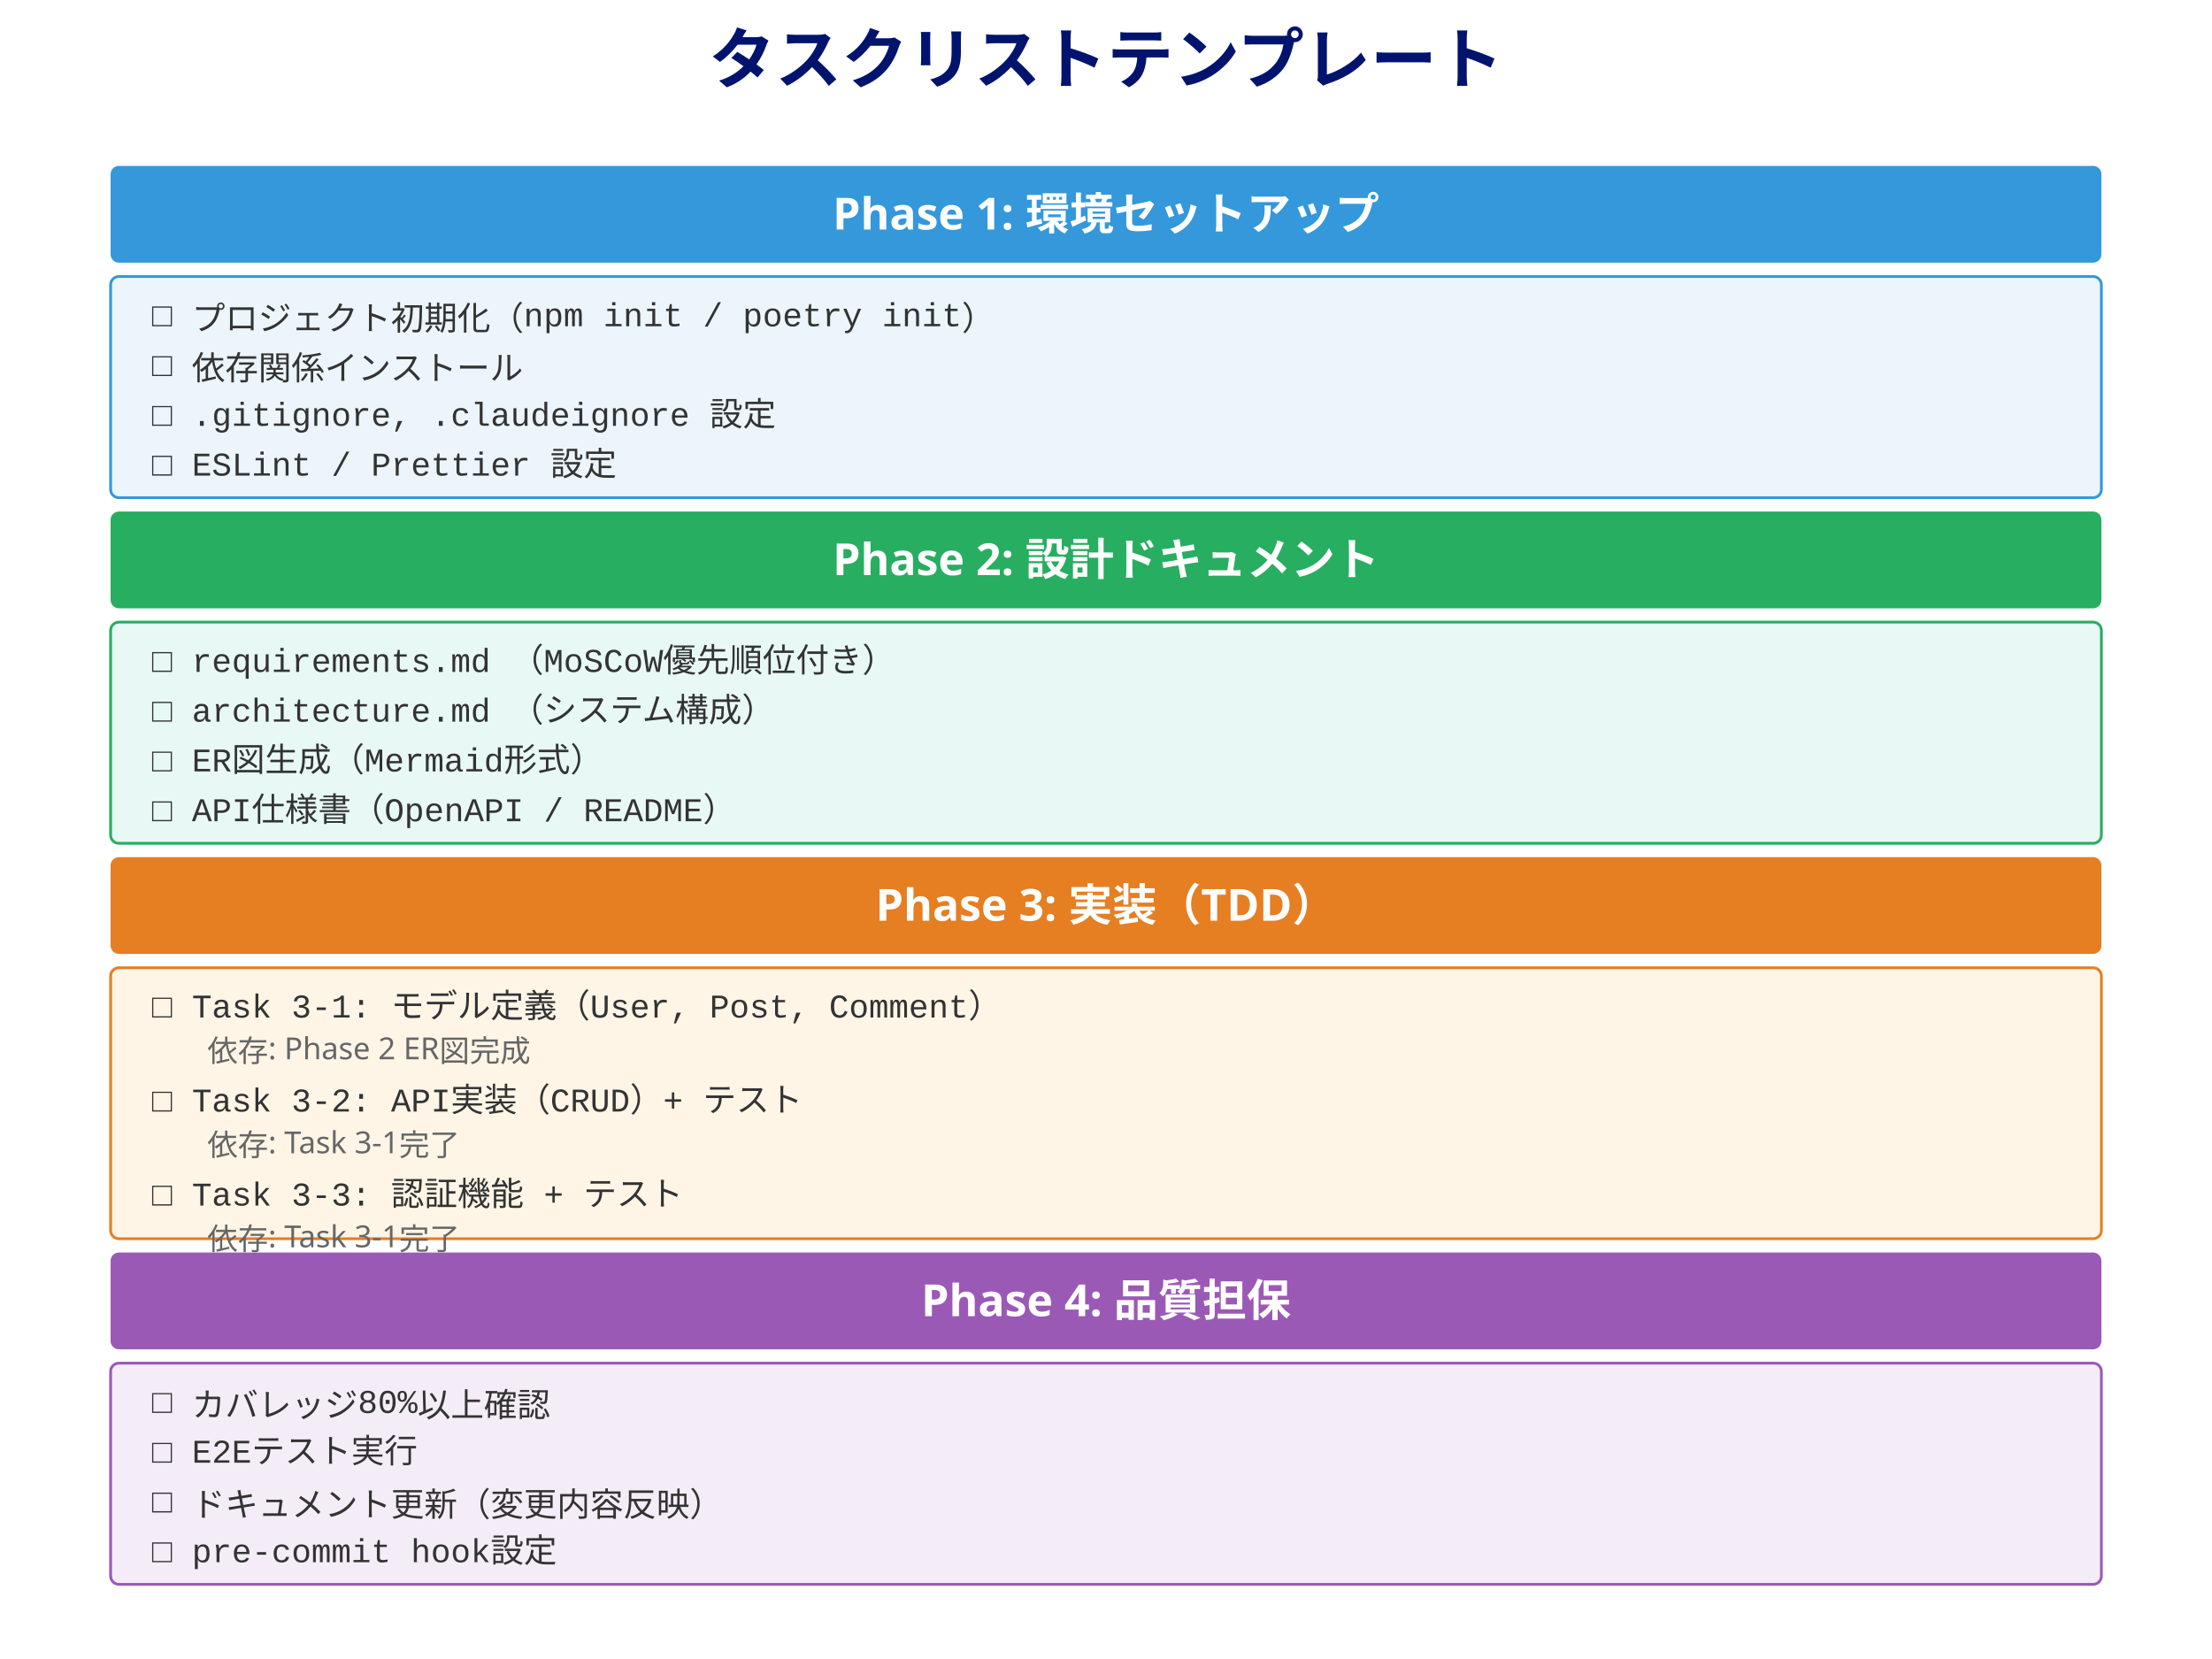
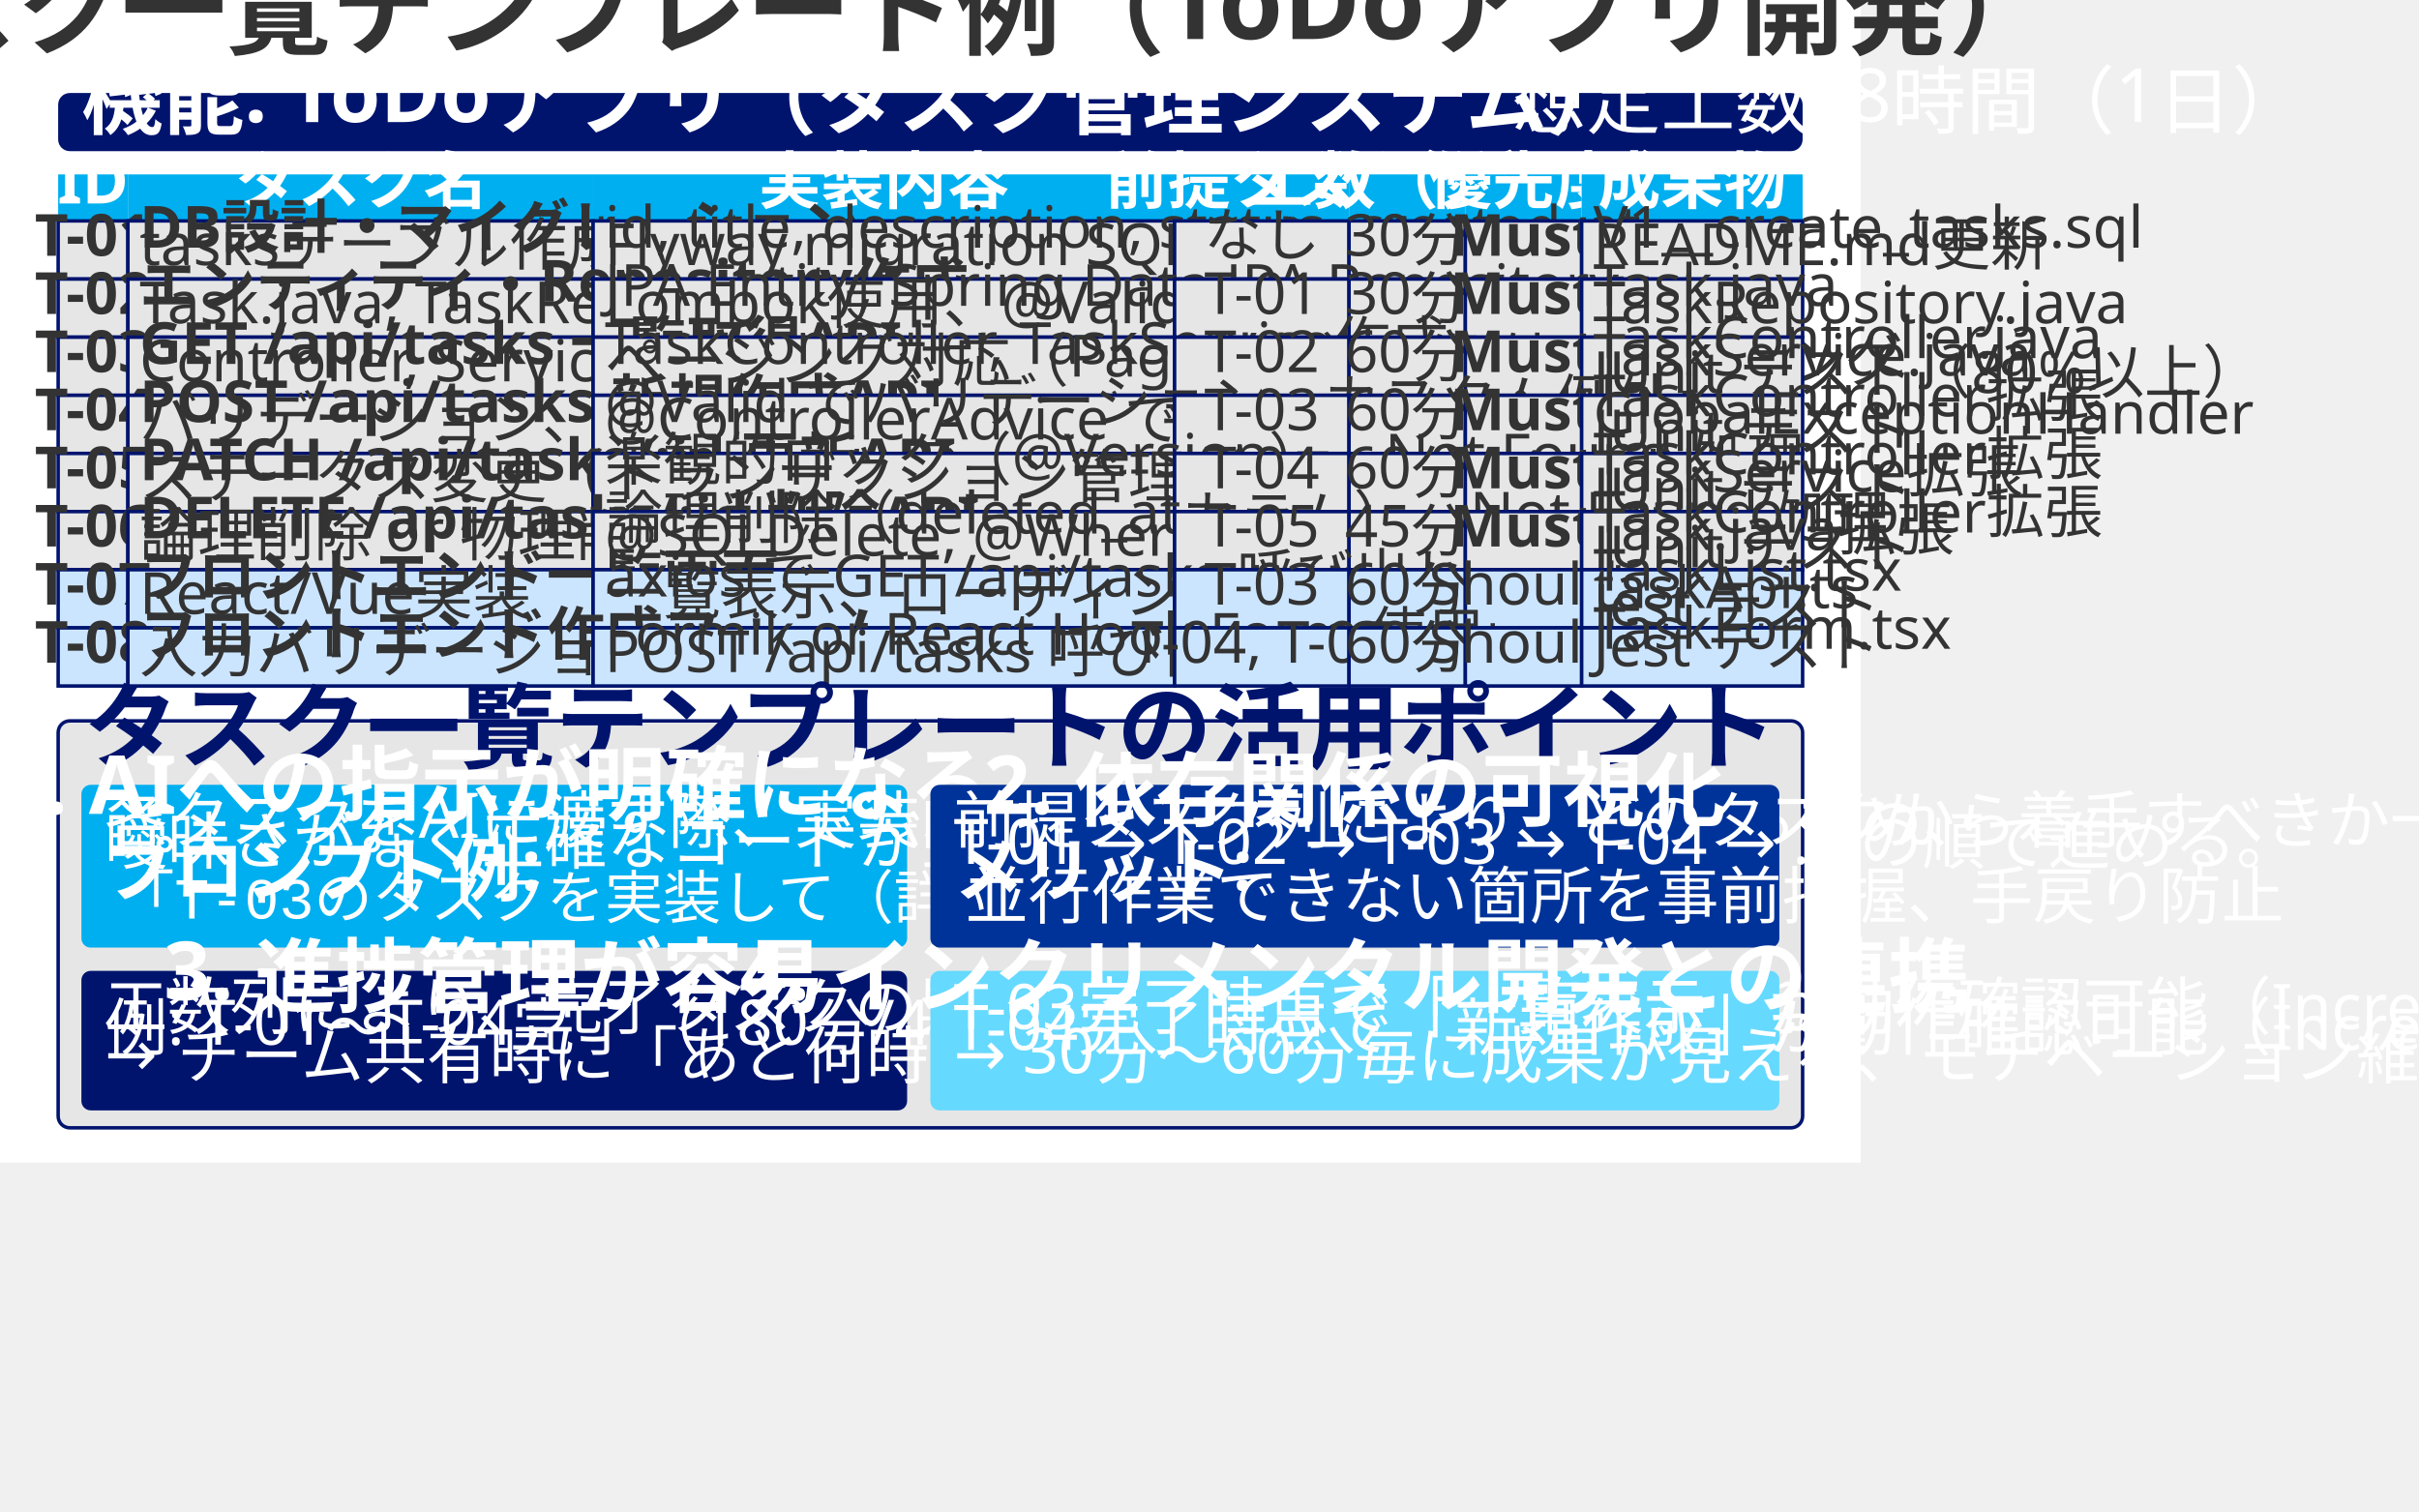
- <svg xmlns="http://www.w3.org/2000/svg" viewBox="0 0 800 600">
+ <svg xmlns="http://www.w3.org/2000/svg" viewBox="0 0 2080 1300">
  <defs>
    <style>
-       .title { font-family: 'Noto Sans JP', sans-serif; font-size: 24px; font-weight: bold; fill: #00146E; text-anchor: middle; }
-       .section { font-family: 'Noto Sans JP', sans-serif; font-size: 16px; font-weight: bold; fill: white; text-anchor: middle; }
-       .item { font-family: 'Courier New', monospace; font-size: 12px; fill: #333; }
-       .comment { font-family: 'Noto Sans JP', sans-serif; font-size: 11px; fill: #666; }
-       .phase1 { fill: #3498DB; }
-       .phase2 { fill: #27AE60; }
-       .phase3 { fill: #E67E22; }
-       .phase4 { fill: #9B59B6; }
+       .title { font-family: 'Noto Sans JP', sans-serif; font-size: 90px; font-weight: bold; fill: #333333; }
+       .section-title { font-family: 'Noto Sans JP', sans-serif; font-size: 70px; font-weight: bold; fill: white; }
+       .task-text { font-family: 'Noto Sans JP', sans-serif; font-size: 50px; fill: #333333; }
    </style>
  </defs>
-   <rect width="800" height="600" fill="#FFFFFF" />
-   <text x="400" y="30" class="title">タスクリストテンプレート</text>
-   <g transform="translate(40, 60)">
-     <rect x="0" y="0" width="720" height="35" rx="3" class="phase1" />
-     <text x="360" y="23" class="section">Phase 1: 環境セットアップ</text>
-     <rect x="0" y="40" width="720" height="80" rx="3" fill="#EBF5FB" stroke="#3498DB" stroke-width="1" />
-     <g transform="translate(15, 58)">
-       <text x="0" y="0" class="item">□ プロジェクト初期化（npm init / poetry init）</text>
-       <text x="0" y="18" class="item">□ 依存関係インストール</text>
-       <text x="0" y="36" class="item">□ .gitignore, .claudeignore 設定</text>
-       <text x="0" y="54" class="item">□ ESLint / Prettier 設定</text>
-     </g>
-   </g>
-   <g transform="translate(40, 185)">
-     <rect x="0" y="0" width="720" height="35" rx="3" class="phase2" />
-     <text x="360" y="23" class="section">Phase 2: 設計ドキュメント</text>
-     <rect x="0" y="40" width="720" height="80" rx="3" fill="#E8F8F5" stroke="#27AE60" stroke-width="1" />
-     <g transform="translate(15, 58)">
-       <text x="0" y="0" class="item">□ requirements.md （MoSCoW優先順位付き）</text>
-       <text x="0" y="18" class="item">□ architecture.md （システム構成）</text>
-       <text x="0" y="36" class="item">□ ER図生成（Mermaid形式）</text>
-       <text x="0" y="54" class="item">□ API仕様書（OpenAPI / README）</text>
-     </g>
-   </g>
-   <g transform="translate(40, 310)">
-     <rect x="0" y="0" width="720" height="35" rx="3" class="phase3" />
-     <text x="360" y="23" class="section">Phase 3: 実装（TDD）</text>
-     <rect x="0" y="40" width="720" height="98" rx="3" fill="#FEF5E7" stroke="#E67E22" stroke-width="1" />
-     <g transform="translate(15, 58)">
-       <text x="0" y="0" class="item">□ Task 3-1: モデル定義（User, Post, Comment）</text>
-       <text x="20" y="16" class="comment">依存: Phase 2 ER図完成</text>
-       <text x="0" y="34" class="item">□ Task 3-2: API実装（CRUD）+ テスト</text>
-       <text x="20" y="50" class="comment">依存: Task 3-1完了</text>
-       <text x="0" y="68" class="item">□ Task 3-3: 認証機能 + テスト</text>
-       <text x="20" y="84" class="comment">依存: Task 3-1完了</text>
-     </g>
-   </g>
-   <g transform="translate(40, 453)">
-     <rect x="0" y="0" width="720" height="35" rx="3" class="phase4" />
-     <text x="360" y="23" class="section">Phase 4: 品質担保</text>
-     <rect x="0" y="40" width="720" height="80" rx="3" fill="#F4ECF7" stroke="#9B59B6" stroke-width="1" />
-     <g transform="translate(15, 58)">
-       <text x="0" y="0" class="item">□ カバレッジ80%以上確認</text>
-       <text x="0" y="18" class="item">□ E2Eテスト実行</text>
-       <text x="0" y="36" class="item">□ ドキュメント更新（変更内容反映）</text>
-       <text x="0" y="54" class="item">□ pre-commit hook設定</text>
-     </g>
-   </g>
+   <rect width="1600" height="1000" fill="#FFFFFF" />
+   <text x="800" y="40" class="title" text-anchor="middle">タスク一覧テンプレート例（ToDoアプリ開発）</text>
+   <rect x="50" y="80" width="1500" height="50" fill="#00146E" rx="10" />
+   <text x="70" y="110" style="font-family: 'Noto Sans JP', sans-serif; font-size: 70px; fill: white; font-weight: bold;">
+     機能: ToDoアプリ（タスク管理システム）
+   </text>
+   <text x="1300" y="110" style="font-family: 'Noto Sans JP', sans-serif; font-size: 64px; fill: white;">
+     想定工数: 8時間（1日）
+   </text>
+   <rect x="50" y="150" width="60" height="40" fill="#00AFF0" />
+   <text x="80" y="175" style="font-family: 'Noto Sans JP', sans-serif; font-size: 54px; fill: white; text-anchor: middle; font-weight: bold;">
+     ID
+   </text>
+   <rect x="110" y="150" width="400" height="40" fill="#00AFF0" />
+   <text x="310" y="175" style="font-family: 'Noto Sans JP', sans-serif; font-size: 54px; fill: white; text-anchor: middle; font-weight: bold;">
+     タスク名
+   </text>
+   <rect x="510" y="150" width="500" height="40" fill="#00AFF0" />
+   <text x="760" y="175" style="font-family: 'Noto Sans JP', sans-serif; font-size: 54px; fill: white; text-anchor: middle; font-weight: bold;">
+     実装内容
+   </text>
+   <rect x="1010" y="150" width="150" height="40" fill="#00AFF0" />
+   <text x="1085" y="175" style="font-family: 'Noto Sans JP', sans-serif; font-size: 54px; fill: white; text-anchor: middle; font-weight: bold;">
+     前提タスク
+   </text>
+   <rect x="1160" y="150" width="100" height="40" fill="#00AFF0" />
+   <text x="1210" y="175" style="font-family: 'Noto Sans JP', sans-serif; font-size: 54px; fill: white; text-anchor: middle; font-weight: bold;">
+     工数（分）
+   </text>
+   <rect x="1260" y="150" width="100" height="40" fill="#00AFF0" />
+   <text x="1310" y="175" style="font-family: 'Noto Sans JP', sans-serif; font-size: 54px; fill: white; text-anchor: middle; font-weight: bold;">
+     優先度
+   </text>
+   <rect x="1360" y="150" width="190" height="40" fill="#00AFF0" />
+   <text x="1455" y="175" style="font-family: 'Noto Sans JP', sans-serif; font-size: 54px; fill: white; text-anchor: middle; font-weight: bold;">
+     成果物
+   </text>
+   <rect x="50" y="190" width="60" height="50" fill="#E6E6E6" stroke="#00146E" stroke-width="3" />
+   <text x="80" y="220" class="task-text" text-anchor="middle" font-weight="bold">T-01</text>
+   <rect x="110" y="190" width="400" height="50" fill="#E6E6E6" stroke="#00146E" stroke-width="3" />
+   <text x="120" y="213" class="task-text" font-weight="bold">DB設計・マイグレーション</text>
+   <text x="120" y="228" class="task-text">tasksテーブル作成</text>
+   <rect x="510" y="190" width="500" height="50" fill="#E6E6E6" stroke="#00146E" stroke-width="3" />
+   <text x="520" y="213" class="task-text">id, title, description, status, created_at</text>
+   <text x="520" y="228" class="task-text">Flyway migration SQL作成</text>
+   <rect x="1010" y="190" width="150" height="50" fill="#E6E6E6" stroke="#00146E" stroke-width="3" />
+   <text x="1085" y="220" class="task-text" text-anchor="middle">なし</text>
+   <rect x="1160" y="190" width="100" height="50" fill="#E6E6E6" stroke="#00146E" stroke-width="3" />
+   <text x="1210" y="220" class="task-text" text-anchor="middle">30分</text>
+   <rect x="1260" y="190" width="100" height="50" fill="#E6E6E6" stroke="#00146E" stroke-width="3" />
+   <text x="1310" y="220" class="task-text" text-anchor="middle" font-weight="bold">Must</text>
+   <rect x="1360" y="190" width="190" height="50" fill="#E6E6E6" stroke="#00146E" stroke-width="3" />
+   <text x="1370" y="213" class="task-text">V1__create_tasks.sql</text>
+   <text x="1370" y="228" class="task-text">README.md更新</text>
+   <rect x="50" y="240" width="60" height="50" fill="#E6E6E6" stroke="#00146E" stroke-width="3" />
+   <text x="80" y="270" class="task-text" text-anchor="middle" font-weight="bold">T-02</text>
+   <rect x="110" y="240" width="400" height="50" fill="#E6E6E6" stroke="#00146E" stroke-width="3" />
+   <text x="120" y="263" class="task-text" font-weight="bold">エンティティ・Repository作成</text>
+   <text x="120" y="278" class="task-text">Task.java, TaskRepository.java</text>
+   <rect x="510" y="240" width="500" height="50" fill="#E6E6E6" stroke="#00146E" stroke-width="3" />
+   <text x="520" y="263" class="task-text">JPA Entity, Spring Data JPA Repository</text>
+   <text x="520" y="278" class="task-text">Lombok使用、@Valid アノテーション設定</text>
+   <rect x="1010" y="240" width="150" height="50" fill="#E6E6E6" stroke="#00146E" stroke-width="3" />
+   <text x="1085" y="270" class="task-text" text-anchor="middle">T-01</text>
+   <rect x="1160" y="240" width="100" height="50" fill="#E6E6E6" stroke="#00146E" stroke-width="3" />
+   <text x="1210" y="270" class="task-text" text-anchor="middle">30分</text>
+   <rect x="1260" y="240" width="100" height="50" fill="#E6E6E6" stroke="#00146E" stroke-width="3" />
+   <text x="1310" y="270" class="task-text" text-anchor="middle" font-weight="bold">Must</text>
+   <rect x="1360" y="240" width="190" height="50" fill="#E6E6E6" stroke="#00146E" stroke-width="3" />
+   <text x="1370" y="263" class="task-text">Task.java</text>
+   <text x="1370" y="278" class="task-text">TaskRepository.java</text>
+   <rect x="50" y="290" width="60" height="50" fill="#E6E6E6" stroke="#00146E" stroke-width="3" />
+   <text x="80" y="320" class="task-text" text-anchor="middle" font-weight="bold">T-03</text>
+   <rect x="110" y="290" width="400" height="50" fill="#E6E6E6" stroke="#00146E" stroke-width="3" />
+   <text x="120" y="313" class="task-text" font-weight="bold">GET /api/tasks 一覧取得API</text>
+   <text x="120" y="328" class="task-text">Controller, Service実装</text>
+   <rect x="510" y="290" width="500" height="50" fill="#E6E6E6" stroke="#00146E" stroke-width="3" />
+   <text x="520" y="313" class="task-text">TaskController, TaskService作成</text>
+   <text x="520" y="328" class="task-text">ページング対応（Pageable）、例外ハンドリング</text>
+   <rect x="1010" y="290" width="150" height="50" fill="#E6E6E6" stroke="#00146E" stroke-width="3" />
+   <text x="1085" y="320" class="task-text" text-anchor="middle">T-02</text>
+   <rect x="1160" y="290" width="100" height="50" fill="#E6E6E6" stroke="#00146E" stroke-width="3" />
+   <text x="1210" y="320" class="task-text" text-anchor="middle">60分</text>
+   <rect x="1260" y="290" width="100" height="50" fill="#E6E6E6" stroke="#00146E" stroke-width="3" />
+   <text x="1310" y="320" class="task-text" text-anchor="middle" font-weight="bold">Must</text>
+   <rect x="1360" y="290" width="190" height="50" fill="#E6E6E6" stroke="#00146E" stroke-width="3" />
+   <text x="1370" y="308" class="task-text">TaskController.java</text>
+   <text x="1370" y="323" class="task-text">TaskService.java</text>
+   <text x="1370" y="338" class="task-text">JUnit テスト（80%以上）</text>
+   <rect x="50" y="340" width="60" height="50" fill="#E6E6E6" stroke="#00146E" stroke-width="3" />
+   <text x="80" y="370" class="task-text" text-anchor="middle" font-weight="bold">T-04</text>
+   <rect x="110" y="340" width="400" height="50" fill="#E6E6E6" stroke="#00146E" stroke-width="3" />
+   <text x="120" y="363" class="task-text" font-weight="bold">POST /api/tasks 新規作成API</text>
+   <text x="120" y="378" class="task-text">バリデーション、エラーハンドリング</text>
+   <rect x="510" y="340" width="500" height="50" fill="#E6E6E6" stroke="#00146E" stroke-width="3" />
+   <text x="520" y="363" class="task-text">@Valid でバリデーション、カスタム例外</text>
+   <text x="520" y="378" class="task-text">@ControllerAdvice でエラーレスポンス統一</text>
+   <rect x="1010" y="340" width="150" height="50" fill="#E6E6E6" stroke="#00146E" stroke-width="3" />
+   <text x="1085" y="370" class="task-text" text-anchor="middle">T-03</text>
+   <rect x="1160" y="340" width="100" height="50" fill="#E6E6E6" stroke="#00146E" stroke-width="3" />
+   <text x="1210" y="370" class="task-text" text-anchor="middle">60分</text>
+   <rect x="1260" y="340" width="100" height="50" fill="#E6E6E6" stroke="#00146E" stroke-width="3" />
+   <text x="1310" y="370" class="task-text" text-anchor="middle" font-weight="bold">Must</text>
+   <rect x="1360" y="340" width="190" height="50" fill="#E6E6E6" stroke="#00146E" stroke-width="3" />
+   <text x="1370" y="358" class="task-text">TaskController拡張</text>
+   <text x="1370" y="373" class="task-text">GlobalExceptionHandler</text>
+   <text x="1370" y="388" class="task-text">JUnit テスト</text>
+   <rect x="50" y="390" width="60" height="50" fill="#E6E6E6" stroke="#00146E" stroke-width="3" />
+   <text x="80" y="420" class="task-text" text-anchor="middle" font-weight="bold">T-05</text>
+   <rect x="110" y="390" width="400" height="50" fill="#E6E6E6" stroke="#00146E" stroke-width="3" />
+   <text x="120" y="413" class="task-text" font-weight="bold">PATCH /api/tasks/:id 更新API</text>
+   <text x="120" y="428" class="task-text">ステータス変更（未完了↔完了）</text>
+   <rect x="510" y="390" width="500" height="50" fill="#E6E6E6" stroke="#00146E" stroke-width="3" />
+   <text x="520" y="413" class="task-text">楽観的ロック（@Version）、Not Found 処理</text>
+   <text x="520" y="428" class="task-text">トランザクション管理（@Transactional）</text>
+   <rect x="1010" y="390" width="150" height="50" fill="#E6E6E6" stroke="#00146E" stroke-width="3" />
+   <text x="1085" y="420" class="task-text" text-anchor="middle">T-04</text>
+   <rect x="1160" y="390" width="100" height="50" fill="#E6E6E6" stroke="#00146E" stroke-width="3" />
+   <text x="1210" y="420" class="task-text" text-anchor="middle">60分</text>
+   <rect x="1260" y="390" width="100" height="50" fill="#E6E6E6" stroke="#00146E" stroke-width="3" />
+   <text x="1310" y="420" class="task-text" text-anchor="middle" font-weight="bold">Must</text>
+   <rect x="1360" y="390" width="190" height="50" fill="#E6E6E6" stroke="#00146E" stroke-width="3" />
+   <text x="1370" y="408" class="task-text">TaskController拡張</text>
+   <text x="1370" y="423" class="task-text">TaskService拡張</text>
+   <text x="1370" y="438" class="task-text">JUnit テスト</text>
+   <rect x="50" y="440" width="60" height="50" fill="#E6E6E6" stroke="#00146E" stroke-width="3" />
+   <text x="80" y="470" class="task-text" text-anchor="middle" font-weight="bold">T-06</text>
+   <rect x="110" y="440" width="400" height="50" fill="#E6E6E6" stroke="#00146E" stroke-width="3" />
+   <text x="120" y="463" class="task-text" font-weight="bold">DELETE /api/tasks/:id 削除API</text>
+   <text x="120" y="478" class="task-text">論理削除 or 物理削除</text>
+   <rect x="510" y="440" width="500" height="50" fill="#E6E6E6" stroke="#00146E" stroke-width="3" />
+   <text x="520" y="463" class="task-text">論理削除（deleted_atカラム）、Not Found 処理</text>
+   <text x="520" y="478" class="task-text">@SQLDelete, @Where アノテーション使用</text>
+   <rect x="1010" y="440" width="150" height="50" fill="#E6E6E6" stroke="#00146E" stroke-width="3" />
+   <text x="1085" y="470" class="task-text" text-anchor="middle">T-05</text>
+   <rect x="1160" y="440" width="100" height="50" fill="#E6E6E6" stroke="#00146E" stroke-width="3" />
+   <text x="1210" y="470" class="task-text" text-anchor="middle">45分</text>
+   <rect x="1260" y="440" width="100" height="50" fill="#E6E6E6" stroke="#00146E" stroke-width="3" />
+   <text x="1310" y="470" class="task-text" text-anchor="middle" font-weight="bold">Must</text>
+   <rect x="1360" y="440" width="190" height="50" fill="#E6E6E6" stroke="#00146E" stroke-width="3" />
+   <text x="1370" y="458" class="task-text">TaskController拡張</text>
+   <text x="1370" y="473" class="task-text">Task.java拡張</text>
+   <text x="1370" y="488" class="task-text">JUnit テスト</text>
+   <rect x="50" y="490" width="60" height="50" fill="#CCE5FF" stroke="#00146E" stroke-width="3" />
+   <text x="80" y="520" class="task-text" text-anchor="middle" font-weight="bold">T-07</text>
+   <rect x="110" y="490" width="400" height="50" fill="#CCE5FF" stroke="#00146E" stroke-width="3" />
+   <text x="120" y="513" class="task-text" font-weight="bold">フロントエンド一覧画面</text>
+   <text x="120" y="528" class="task-text">React/Vue実装</text>
+   <rect x="510" y="490" width="500" height="50" fill="#CCE5FF" stroke="#00146E" stroke-width="3" />
+   <text x="520" y="513" class="task-text">axios で GET /api/tasks 呼び出し</text>
+   <text x="520" y="528" class="task-text">一覧表示、ローディング状態、エラー表示</text>
+   <rect x="1010" y="490" width="150" height="50" fill="#CCE5FF" stroke="#00146E" stroke-width="3" />
+   <text x="1085" y="520" class="task-text" text-anchor="middle">T-03</text>
+   <rect x="1160" y="490" width="100" height="50" fill="#CCE5FF" stroke="#00146E" stroke-width="3" />
+   <text x="1210" y="520" class="task-text" text-anchor="middle">60分</text>
+   <rect x="1260" y="490" width="100" height="50" fill="#CCE5FF" stroke="#00146E" stroke-width="3" />
+   <text x="1310" y="520" class="task-text" text-anchor="middle">Should</text>
+   <rect x="1360" y="490" width="190" height="50" fill="#CCE5FF" stroke="#00146E" stroke-width="3" />
+   <text x="1370" y="508" class="task-text">TaskList.tsx</text>
+   <text x="1370" y="523" class="task-text">taskApi.ts</text>
+   <text x="1370" y="538" class="task-text">Jest テスト</text>
+   <rect x="50" y="540" width="60" height="50" fill="#CCE5FF" stroke="#00146E" stroke-width="3" />
+   <text x="80" y="570" class="task-text" text-anchor="middle" font-weight="bold">T-08</text>
+   <rect x="110" y="540" width="400" height="50" fill="#CCE5FF" stroke="#00146E" stroke-width="3" />
+   <text x="120" y="563" class="task-text" font-weight="bold">フロントエンド作成フォーム</text>
+   <text x="120" y="578" class="task-text">入力バリデーション含む</text>
+   <rect x="510" y="540" width="500" height="50" fill="#CCE5FF" stroke="#00146E" stroke-width="3" />
+   <text x="520" y="563" class="task-text">Formik or React Hook Form 使用</text>
+   <text x="520" y="578" class="task-text">POST /api/tasks 呼び出し、成功時に一覧更新</text>
+   <rect x="1010" y="540" width="150" height="50" fill="#CCE5FF" stroke="#00146E" stroke-width="3" />
+   <text x="1085" y="570" class="task-text" text-anchor="middle">T-04, T-07</text>
+   <rect x="1160" y="540" width="100" height="50" fill="#CCE5FF" stroke="#00146E" stroke-width="3" />
+   <text x="1210" y="570" class="task-text" text-anchor="middle">60分</text>
+   <rect x="1260" y="540" width="100" height="50" fill="#CCE5FF" stroke="#00146E" stroke-width="3" />
+   <text x="1310" y="570" class="task-text" text-anchor="middle">Should</text>
+   <rect x="1360" y="540" width="190" height="50" fill="#CCE5FF" stroke="#00146E" stroke-width="3" />
+   <text x="1370" y="558" class="task-text">TaskForm.tsx</text>
+   <text x="1370" y="573" class="task-text">Jest テスト</text>
+   <rect x="50" y="620" width="1500" height="350" fill="#E6E6E6" stroke="#00146E" stroke-width="3" rx="10" />
+   <text x="800" y="655" style="font-family: 'Noto Sans JP', sans-serif; font-size: 81px; fill: #00146E; text-anchor: middle; font-weight: bold;">
+     タスク一覧テンプレートの活用ポイント
+   </text>
+   <rect x="70" y="675" width="710" height="140" fill="#00AFF0" rx="8" />
+   <text x="425" y="700" style="font-family: 'Noto Sans JP', sans-serif; font-size: 70px; fill: white; text-anchor: middle; font-weight: bold;">
+     1. AIへの指示が明確になる
+   </text>
+   <text x="90" y="725" style="font-family: 'Noto Sans JP', sans-serif; font-size: 54px; fill: white;">
+     各タスクをAIに渡す際、実装内容・成果物が明記されているため、
+   </text>
+   <text x="90" y="743" style="font-family: 'Noto Sans JP', sans-serif; font-size: 54px; fill: white;">
+     曖昧さがなく正確なコードが生成される。
+   </text>
+   <text x="90" y="770" style="font-family: 'Noto Sans JP', sans-serif; font-size: 60px; fill: white; font-weight: bold;">
+     プロンプト例:
+   </text>
+   <text x="100" y="790" style="font-family: 'Courier New', monospace; font-size: 50px; fill: white;">
+     「T-03のタスクを実装して（詳細は上記参照）」
+   </text>
+   <rect x="800" y="675" width="730" height="140" fill="#003399" rx="8" />
+   <text x="1165" y="700" style="font-family: 'Noto Sans JP', sans-serif; font-size: 70px; fill: white; text-anchor: middle; font-weight: bold;">
+     2. 依存関係の可視化
+   </text>
+   <text x="820" y="725" style="font-family: 'Noto Sans JP', sans-serif; font-size: 54px; fill: white;">
+     前提タスク列により、どのタスクから着手すべきか一目瞭然。
+   </text>
+   <text x="820" y="743" style="font-family: 'Noto Sans JP', sans-serif; font-size: 54px; fill: white;">
+     T-01 → T-02 → T-03 → T-04 → ... の順で進める。
+   </text>
+   <text x="820" y="770" style="font-family: 'Noto Sans JP', sans-serif; font-size: 60px; fill: white; font-weight: bold;">
+     メリット:
+   </text>
+   <text x="830" y="790" style="font-family: 'Noto Sans JP', sans-serif; font-size: 54px; fill: white;">
+     並行作業できない箇所を事前把握、手戻り防止
+   </text>
+   <rect x="70" y="835" width="710" height="120" fill="#00146E" rx="8" />
+   <text x="425" y="860" style="font-family: 'Noto Sans JP', sans-serif; font-size: 70px; fill: white; text-anchor: middle; font-weight: bold;">
+     3. 進捗管理が容易
+   </text>
+   <text x="90" y="885" style="font-family: 'Noto Sans JP', sans-serif; font-size: 54px; fill: white;">
+     工数列により、完了タスクの累積時間から進捗率を算出可能。
+   </text>
+   <text x="90" y="903" style="font-family: 'Noto Sans JP', sans-serif; font-size: 54px; fill: white;">
+     例: T-01～T-04完了（180分/480分） → 進捗率37.5%
+   </text>
+   <text x="90" y="925" style="font-family: 'Noto Sans JP', sans-serif; font-size: 54px; fill: white;">
+     → チーム共有時に「あと何時間で完成か」を明示できる
+   </text>
+   <rect x="800" y="835" width="730" height="120" fill="#66D9FF" rx="8" />
+   <text x="1165" y="860" style="font-family: 'Noto Sans JP', sans-serif; font-size: 70px; fill: white; text-anchor: middle; font-weight: bold;">
+     4. インクリメンタル開発との連携
+   </text>
+   <text x="820" y="885" style="font-family: 'Noto Sans JP', sans-serif; font-size: 54px; fill: white;">
+     T-03完了時点で「一覧表示」が動作確認可能（Increment 1）
+   </text>
+   <text x="820" y="903" style="font-family: 'Noto Sans JP', sans-serif; font-size: 54px; fill: white;">
+     T-04完了時点で「新規作成」が動作確認可能（Increment 2）
+   </text>
+   <text x="820" y="925" style="font-family: 'Noto Sans JP', sans-serif; font-size: 54px; fill: white;">
+     → 30分～60分毎に成果が見える、モチベーション維持
+   </text>
</svg>
